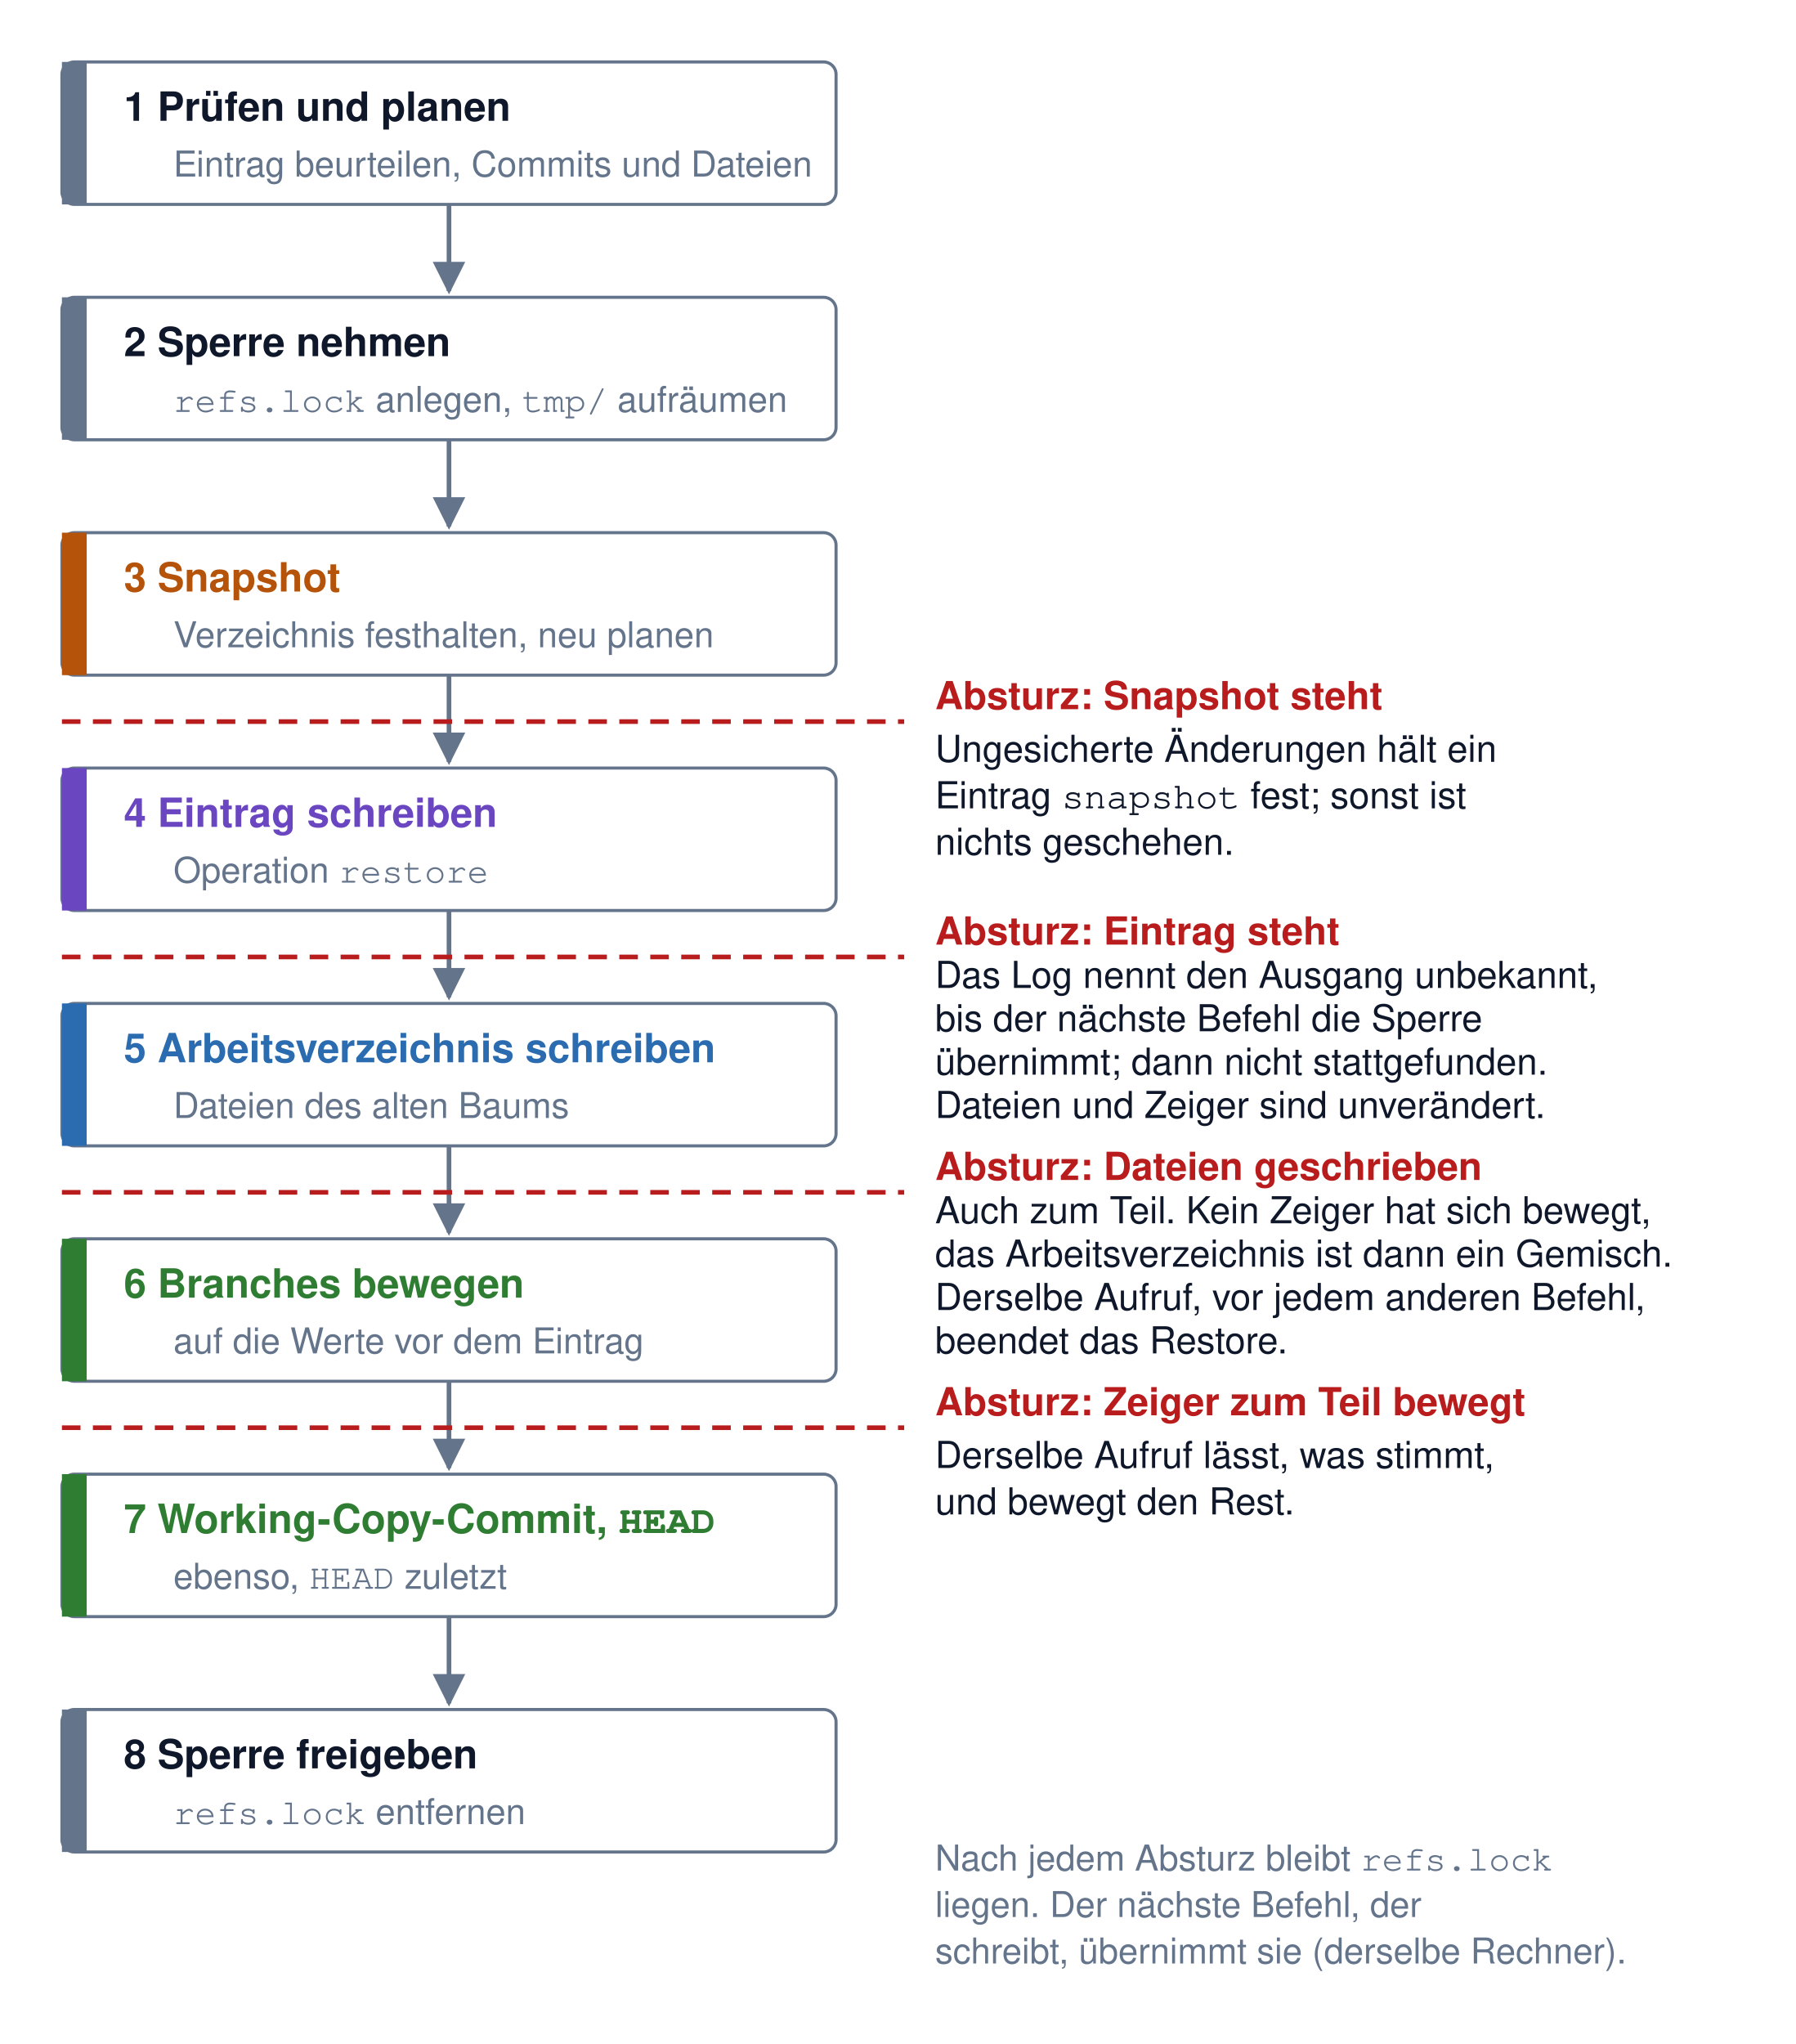
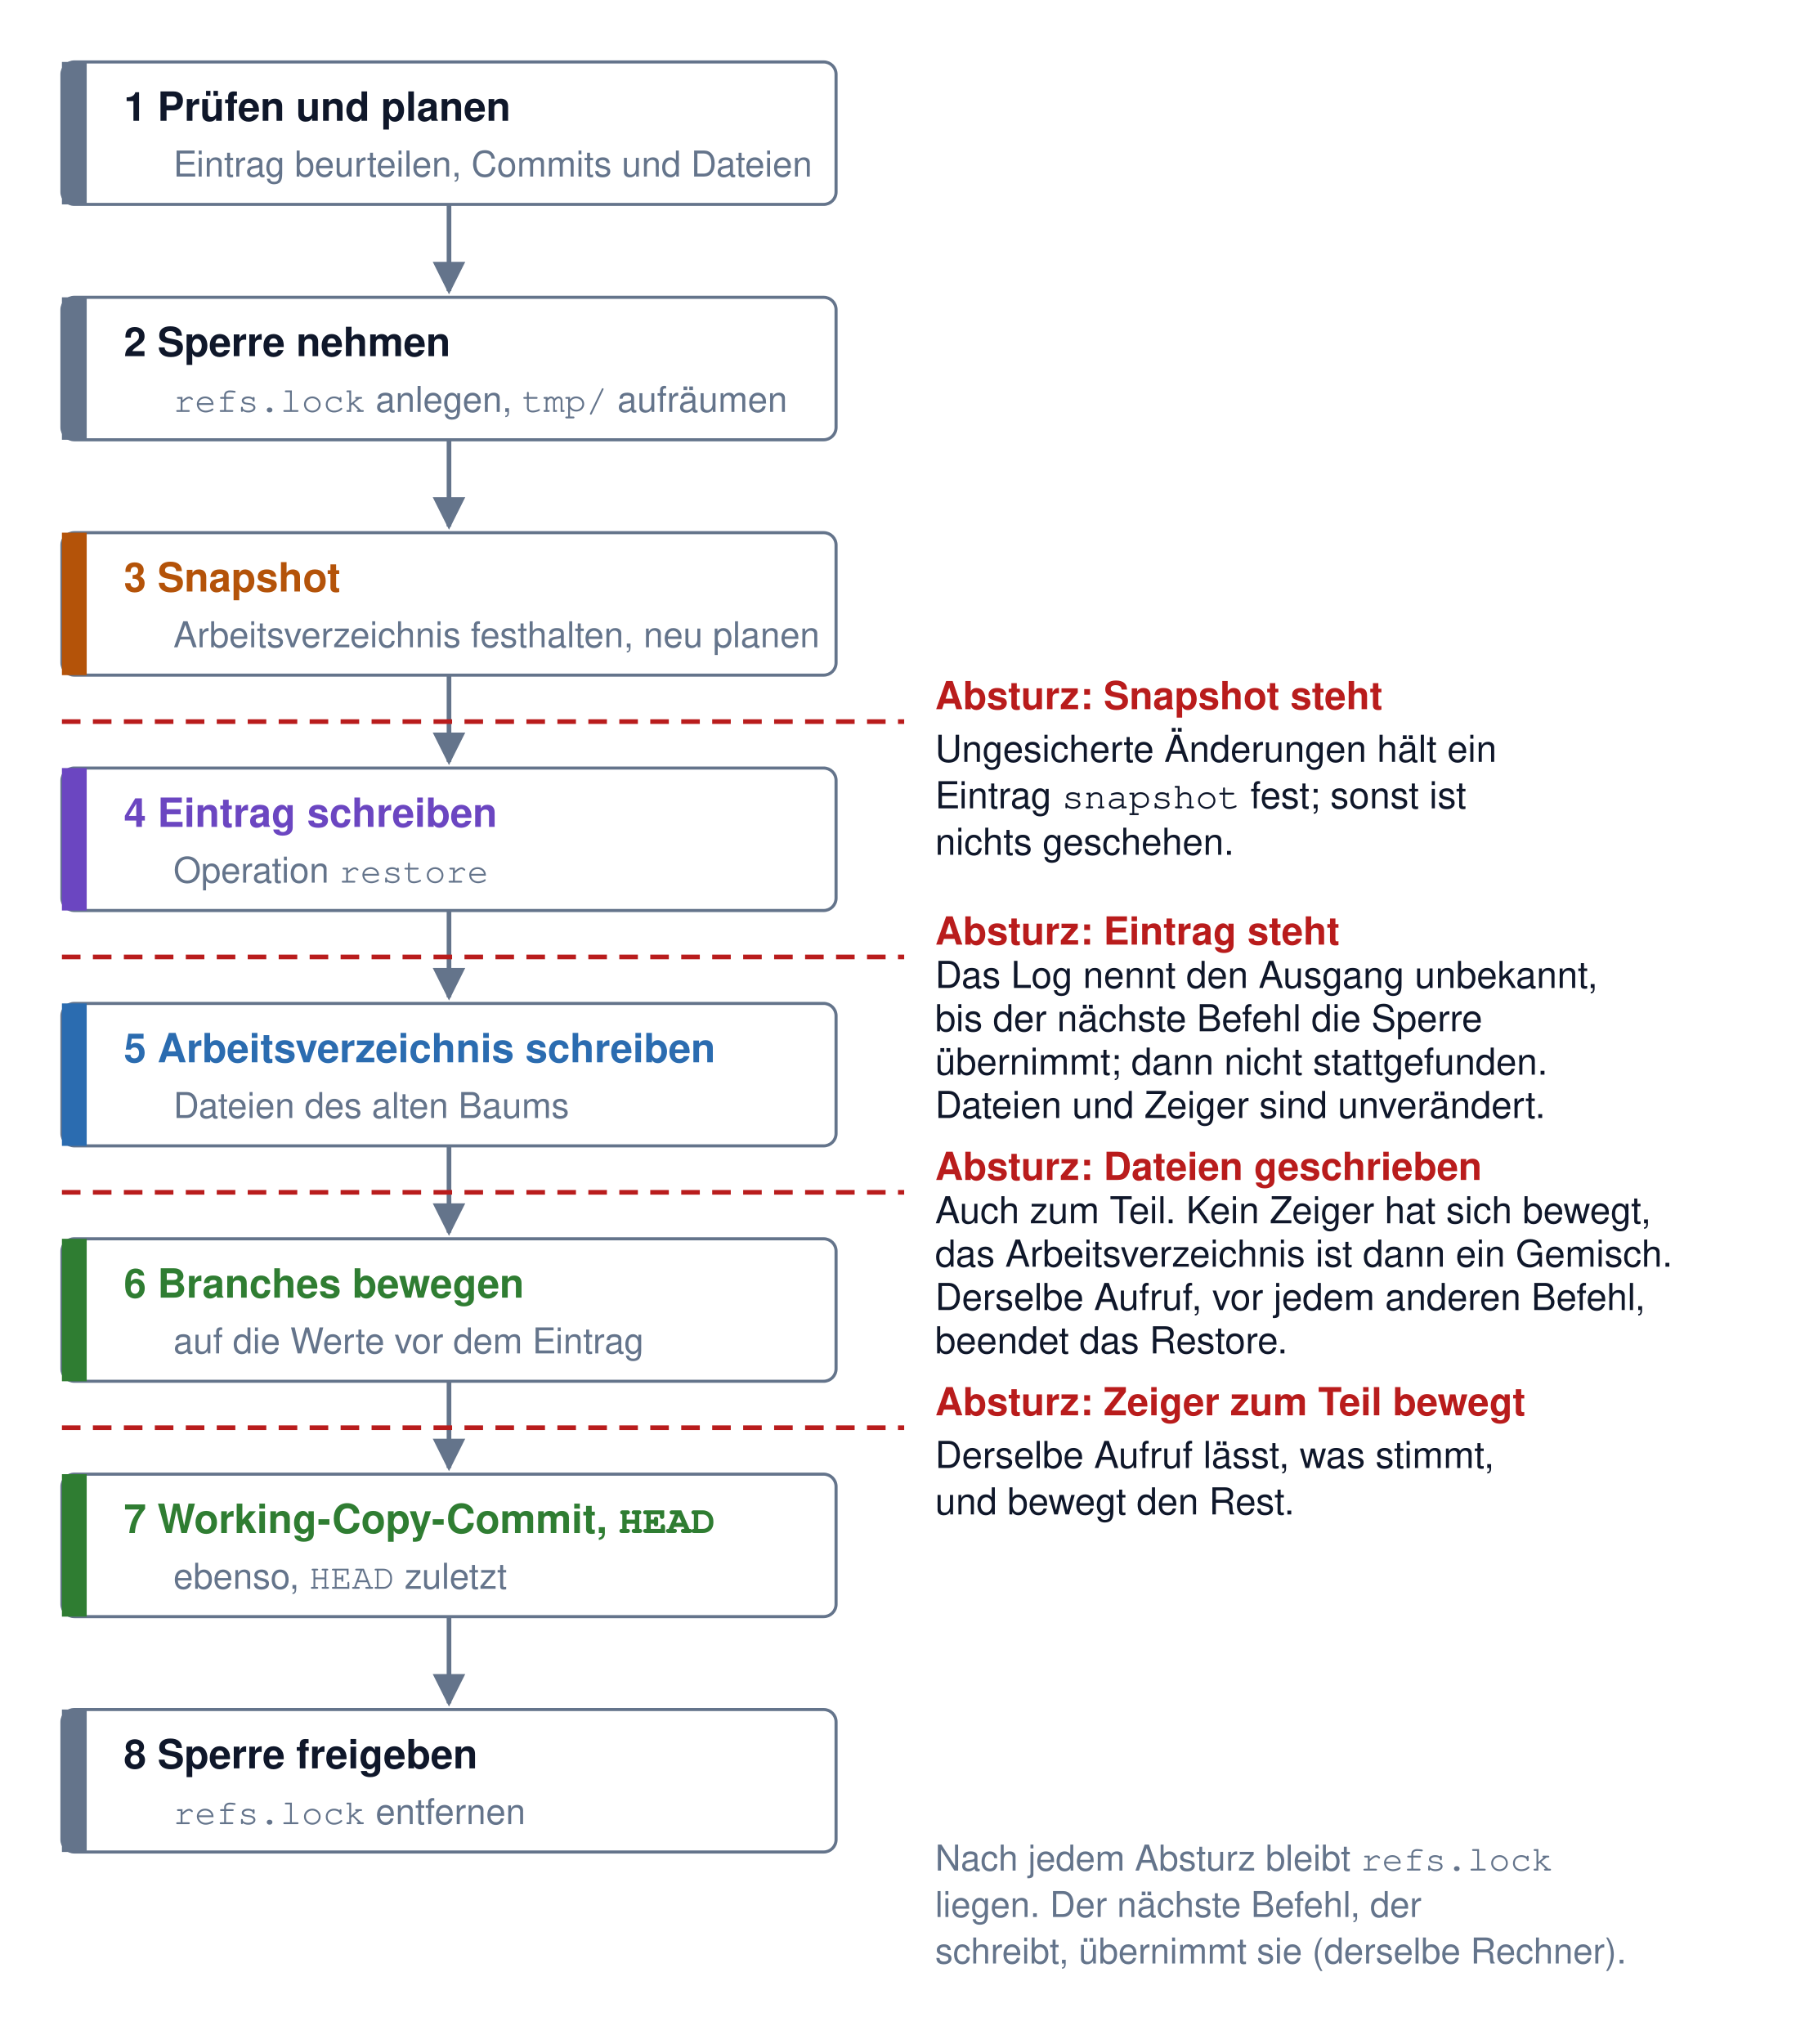
<svg xmlns="http://www.w3.org/2000/svg" viewBox="0 0 580 660" font-family="Helvetica, Arial, sans-serif">
  <defs>
    <marker id="arrow" viewBox="0 0 10 10" refX="9" refY="5" markerWidth="7" markerHeight="7" orient="auto">
      <path d="M0,0 L10,5 L0,10 z" fill="#64748B" />
    </marker>
  </defs>
  <rect x="0" y="0" width="580" height="660" fill="#FFFFFF" />
  <g stroke="#64748B" stroke-width="1" fill="#FFFFFF">
    <rect x="20" y="20" width="250" height="46" rx="4" />
    <rect x="20" y="96" width="250" height="46" rx="4" />
    <rect x="20" y="172" width="250" height="46" rx="4" />
    <rect x="20" y="248" width="250" height="46" rx="4" />
    <rect x="20" y="324" width="250" height="46" rx="4" />
    <rect x="20" y="400" width="250" height="46" rx="4" />
    <rect x="20" y="476" width="250" height="46" rx="4" />
    <rect x="20" y="552" width="250" height="46" rx="4" />
  </g>
  <g>
    <rect x="20" y="20" width="8" height="46" fill="#64748B" />
    <rect x="20" y="96" width="8" height="46" fill="#64748B" />
    <rect x="20" y="172" width="8" height="46" fill="#B45309" />
    <rect x="20" y="248" width="8" height="46" fill="#6B46C1" />
    <rect x="20" y="324" width="8" height="46" fill="#2B6CB0" />
    <rect x="20" y="400" width="8" height="46" fill="#2F7D32" />
    <rect x="20" y="476" width="8" height="46" fill="#2F7D32" />
    <rect x="20" y="552" width="8" height="46" fill="#64748B" />
  </g>
  <g font-size="13" font-weight="bold" fill="#0F172A">
    <text x="40" y="39">1  Prüfen und planen</text>
    <text x="40" y="115">2  Sperre nehmen</text>
    <text x="40" y="191" fill="#B45309">3  Snapshot</text>
    <text x="40" y="267" fill="#6B46C1">4  Eintrag schreiben</text>
    <text x="40" y="343" fill="#2B6CB0">5  Arbeitsverzeichnis schreiben</text>
    <text x="40" y="419" fill="#2F7D32">6  Branches bewegen</text>
    <text x="40" y="495" fill="#2F7D32">7  Working-Copy-Commit, <tspan font-family="Courier, monospace">HEAD</tspan>
    </text>
    <text x="40" y="571">8  Sperre freigeben</text>
  </g>
  <g font-size="11.5" fill="#64748B">
    <text x="56" y="57">Eintrag beurteilen, Commits und Dateien</text>
    <text x="56" y="133">
      <tspan font-family="Courier, monospace">refs.lock</tspan> anlegen, <tspan font-family="Courier, monospace">tmp/</tspan> aufräumen</text>
-     <text x="56" y="209">Verzeichnis festhalten, neu planen</text>
+     <text x="56" y="209">Arbeitsverzeichnis festhalten, neu planen</text>
    <text x="56" y="285">Operation <tspan font-family="Courier, monospace">restore</tspan>
    </text>
    <text x="56" y="361">Dateien des alten Baums</text>
    <text x="56" y="437">auf die Werte vor dem Eintrag</text>
    <text x="56" y="513">ebenso, <tspan font-family="Courier, monospace">HEAD</tspan> zuletzt</text>
    <text x="56" y="589">
      <tspan font-family="Courier, monospace">refs.lock</tspan> entfernen</text>
  </g>
  <g stroke="#64748B" stroke-width="1.5" marker-end="url(#arrow)">
    <line x1="145" y1="66" x2="145" y2="94" />
    <line x1="145" y1="142" x2="145" y2="170" />
    <line x1="145" y1="218" x2="145" y2="246" />
    <line x1="145" y1="294" x2="145" y2="322" />
    <line x1="145" y1="370" x2="145" y2="398" />
    <line x1="145" y1="446" x2="145" y2="474" />
    <line x1="145" y1="522" x2="145" y2="550" />
  </g>
  <g stroke="#B91C1C" stroke-width="1.5" stroke-dasharray="6 4">
    <line x1="20" y1="233" x2="292" y2="233" />
    <line x1="20" y1="309" x2="292" y2="309" />
    <line x1="20" y1="385" x2="292" y2="385" />
    <line x1="20" y1="461" x2="292" y2="461" />
  </g>
  <g font-size="12.5" font-weight="bold" fill="#B91C1C">
    <text x="302" y="229">Absturz: Snapshot steht</text>
    <text x="302" y="305">Absturz: Eintrag steht</text>
    <text x="302" y="381">Absturz: Dateien geschrieben</text>
    <text x="302" y="457">Absturz: Zeiger zum Teil bewegt</text>
  </g>
  <g font-size="12" fill="#0F172A">
    <text x="302" y="246">Ungesicherte Änderungen hält ein</text>
    <text x="302" y="261">Eintrag <tspan font-family="Courier, monospace">snapshot</tspan> fest; sonst ist</text>
    <text x="302" y="276">nichts geschehen.</text>
    <text x="302" y="319">Das Log nennt den Ausgang unbekannt,</text>
    <text x="302" y="333">bis der nächste Befehl die Sperre</text>
    <text x="302" y="347">übernimmt; dann nicht stattgefunden.</text>
    <text x="302" y="361">Dateien und Zeiger sind unverändert.</text>
    <text x="302" y="395">Auch zum Teil. Kein Zeiger hat sich bewegt,</text>
    <text x="302" y="409">das Arbeitsverzeichnis ist dann ein Gemisch.</text>
    <text x="302" y="423">Derselbe Aufruf, vor jedem anderen Befehl,</text>
    <text x="302" y="437">beendet das Restore.</text>
    <text x="302" y="474">Derselbe Aufruf lässt, was stimmt,</text>
    <text x="302" y="489">und bewegt den Rest.</text>
  </g>
  <text x="302" y="604" font-size="11.5" fill="#64748B">Nach jedem Absturz bleibt <tspan font-family="Courier, monospace">refs.lock</tspan>
  </text>
  <text x="302" y="619" font-size="11.5" fill="#64748B">liegen. Der nächste Befehl, der</text>
  <text x="302" y="634" font-size="11.5" fill="#64748B">schreibt, übernimmt sie (derselbe Rechner).</text>
</svg>
